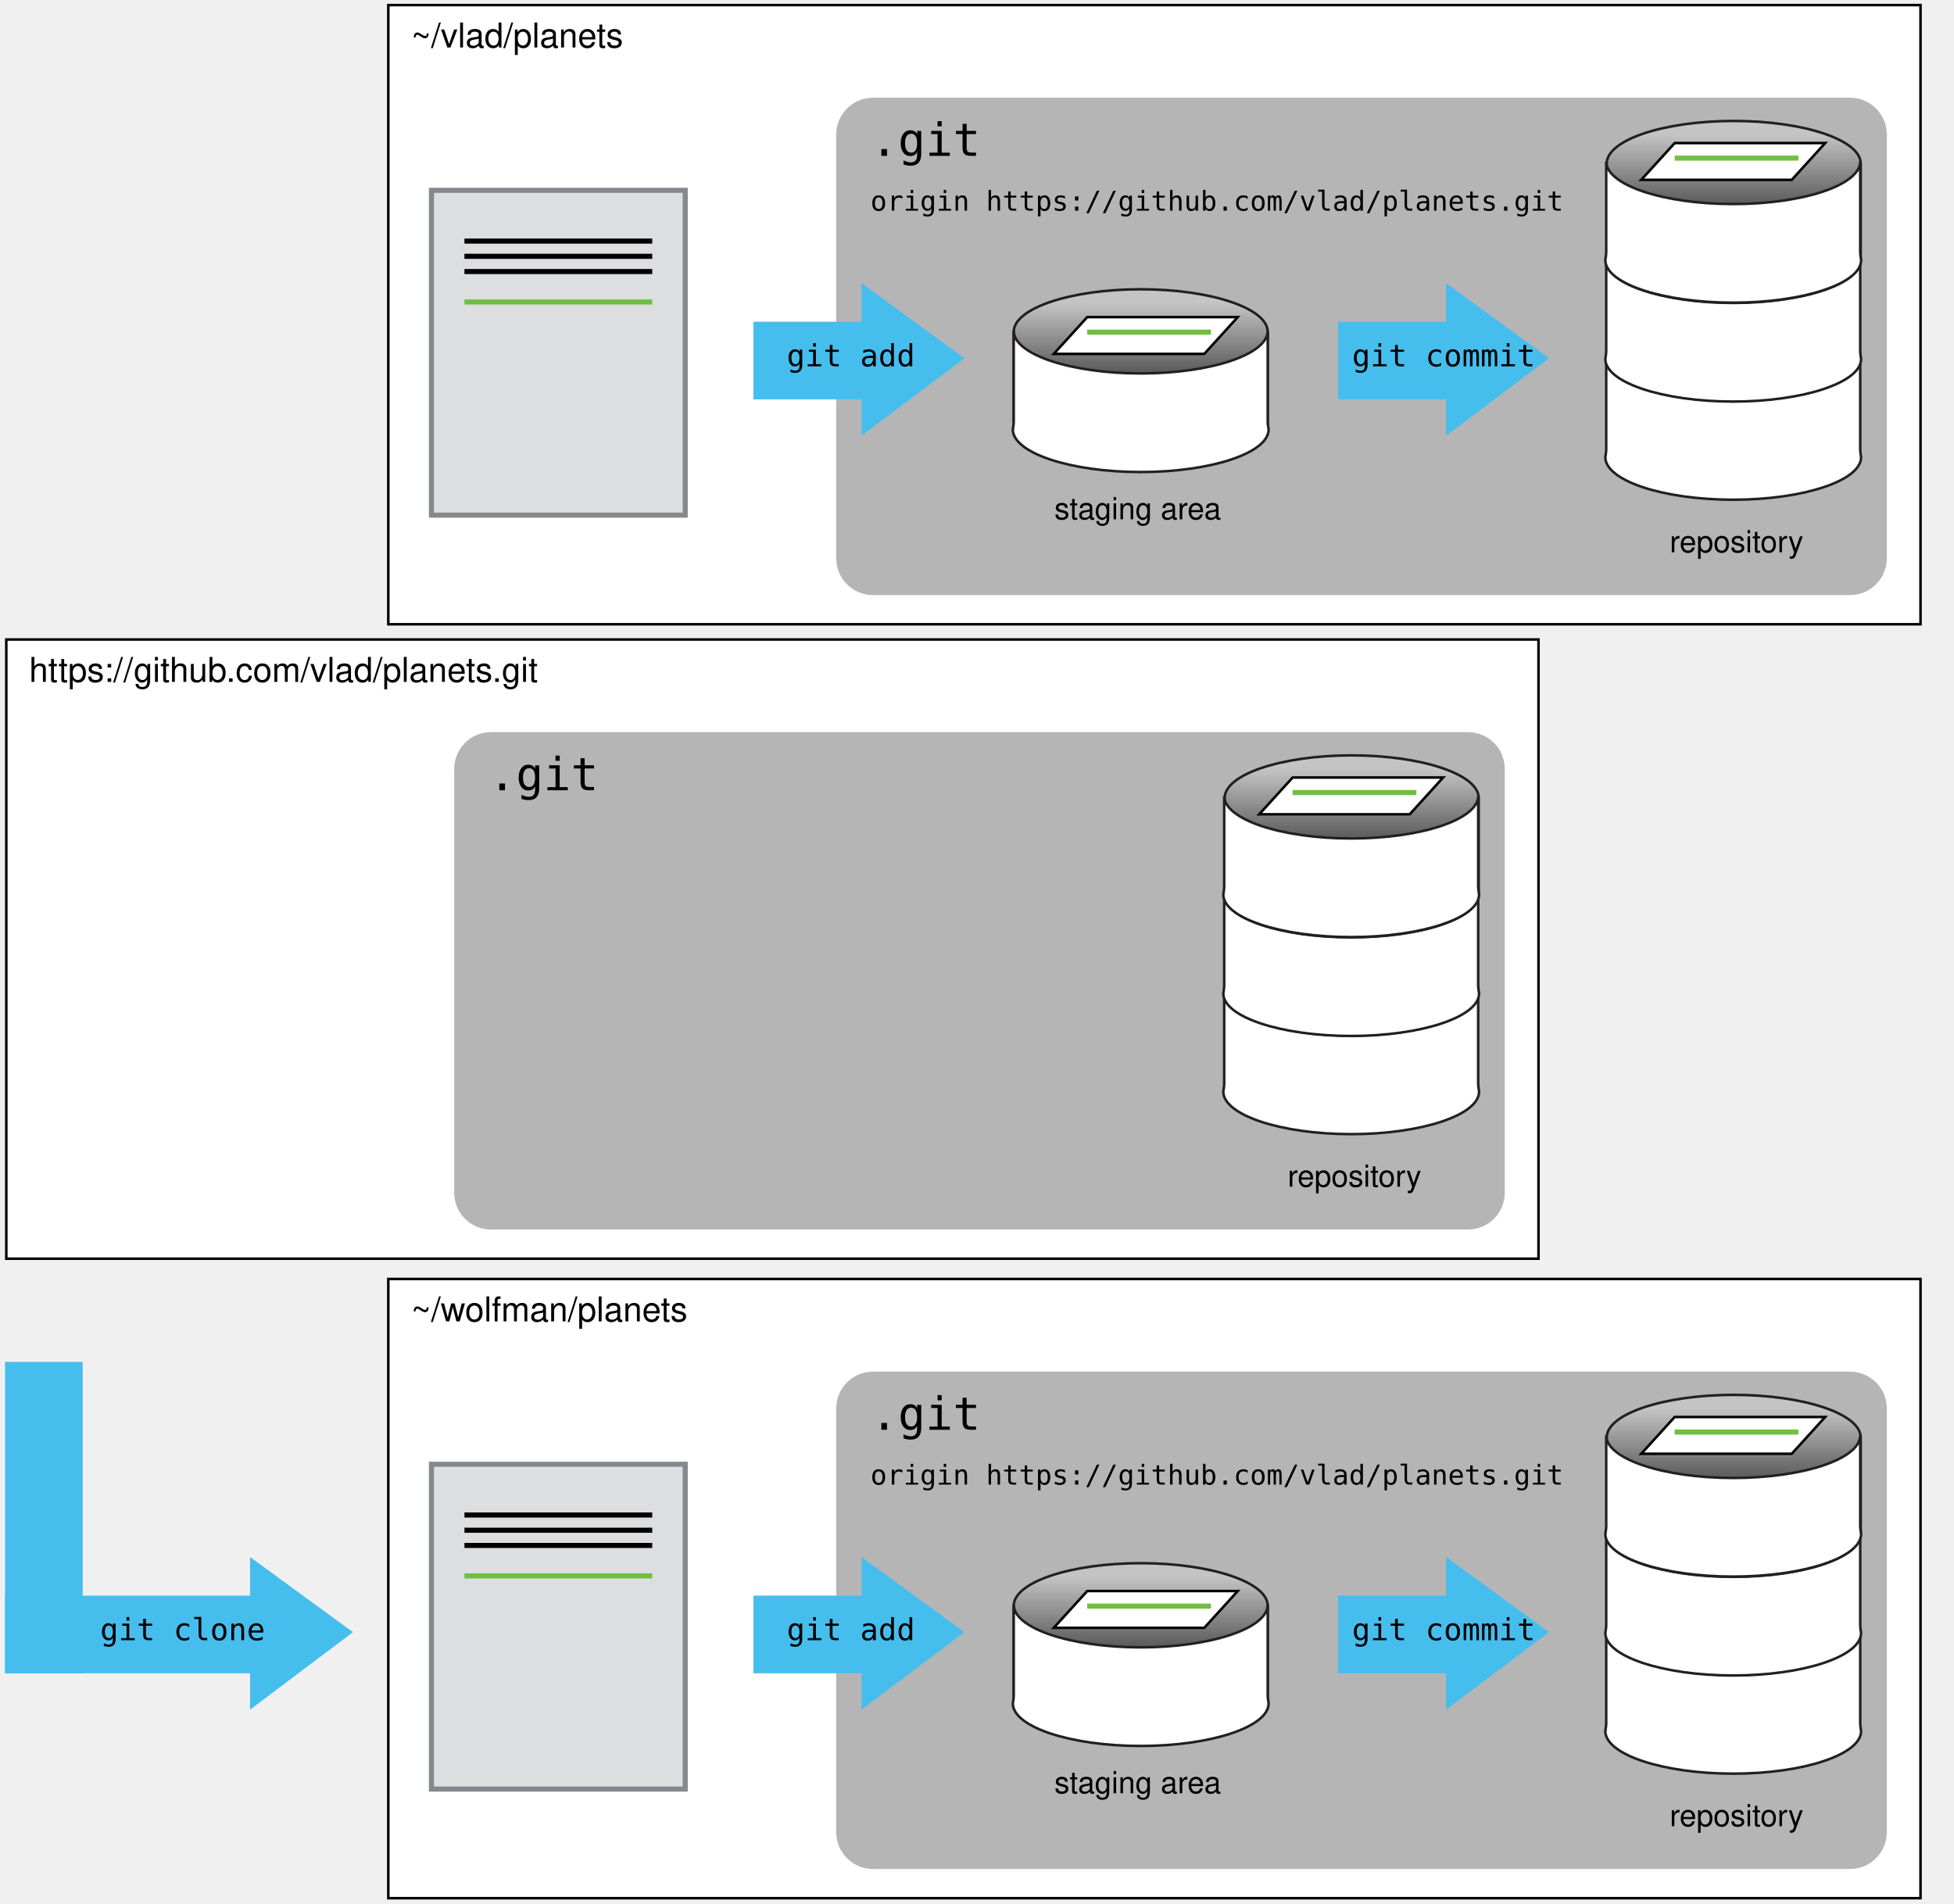
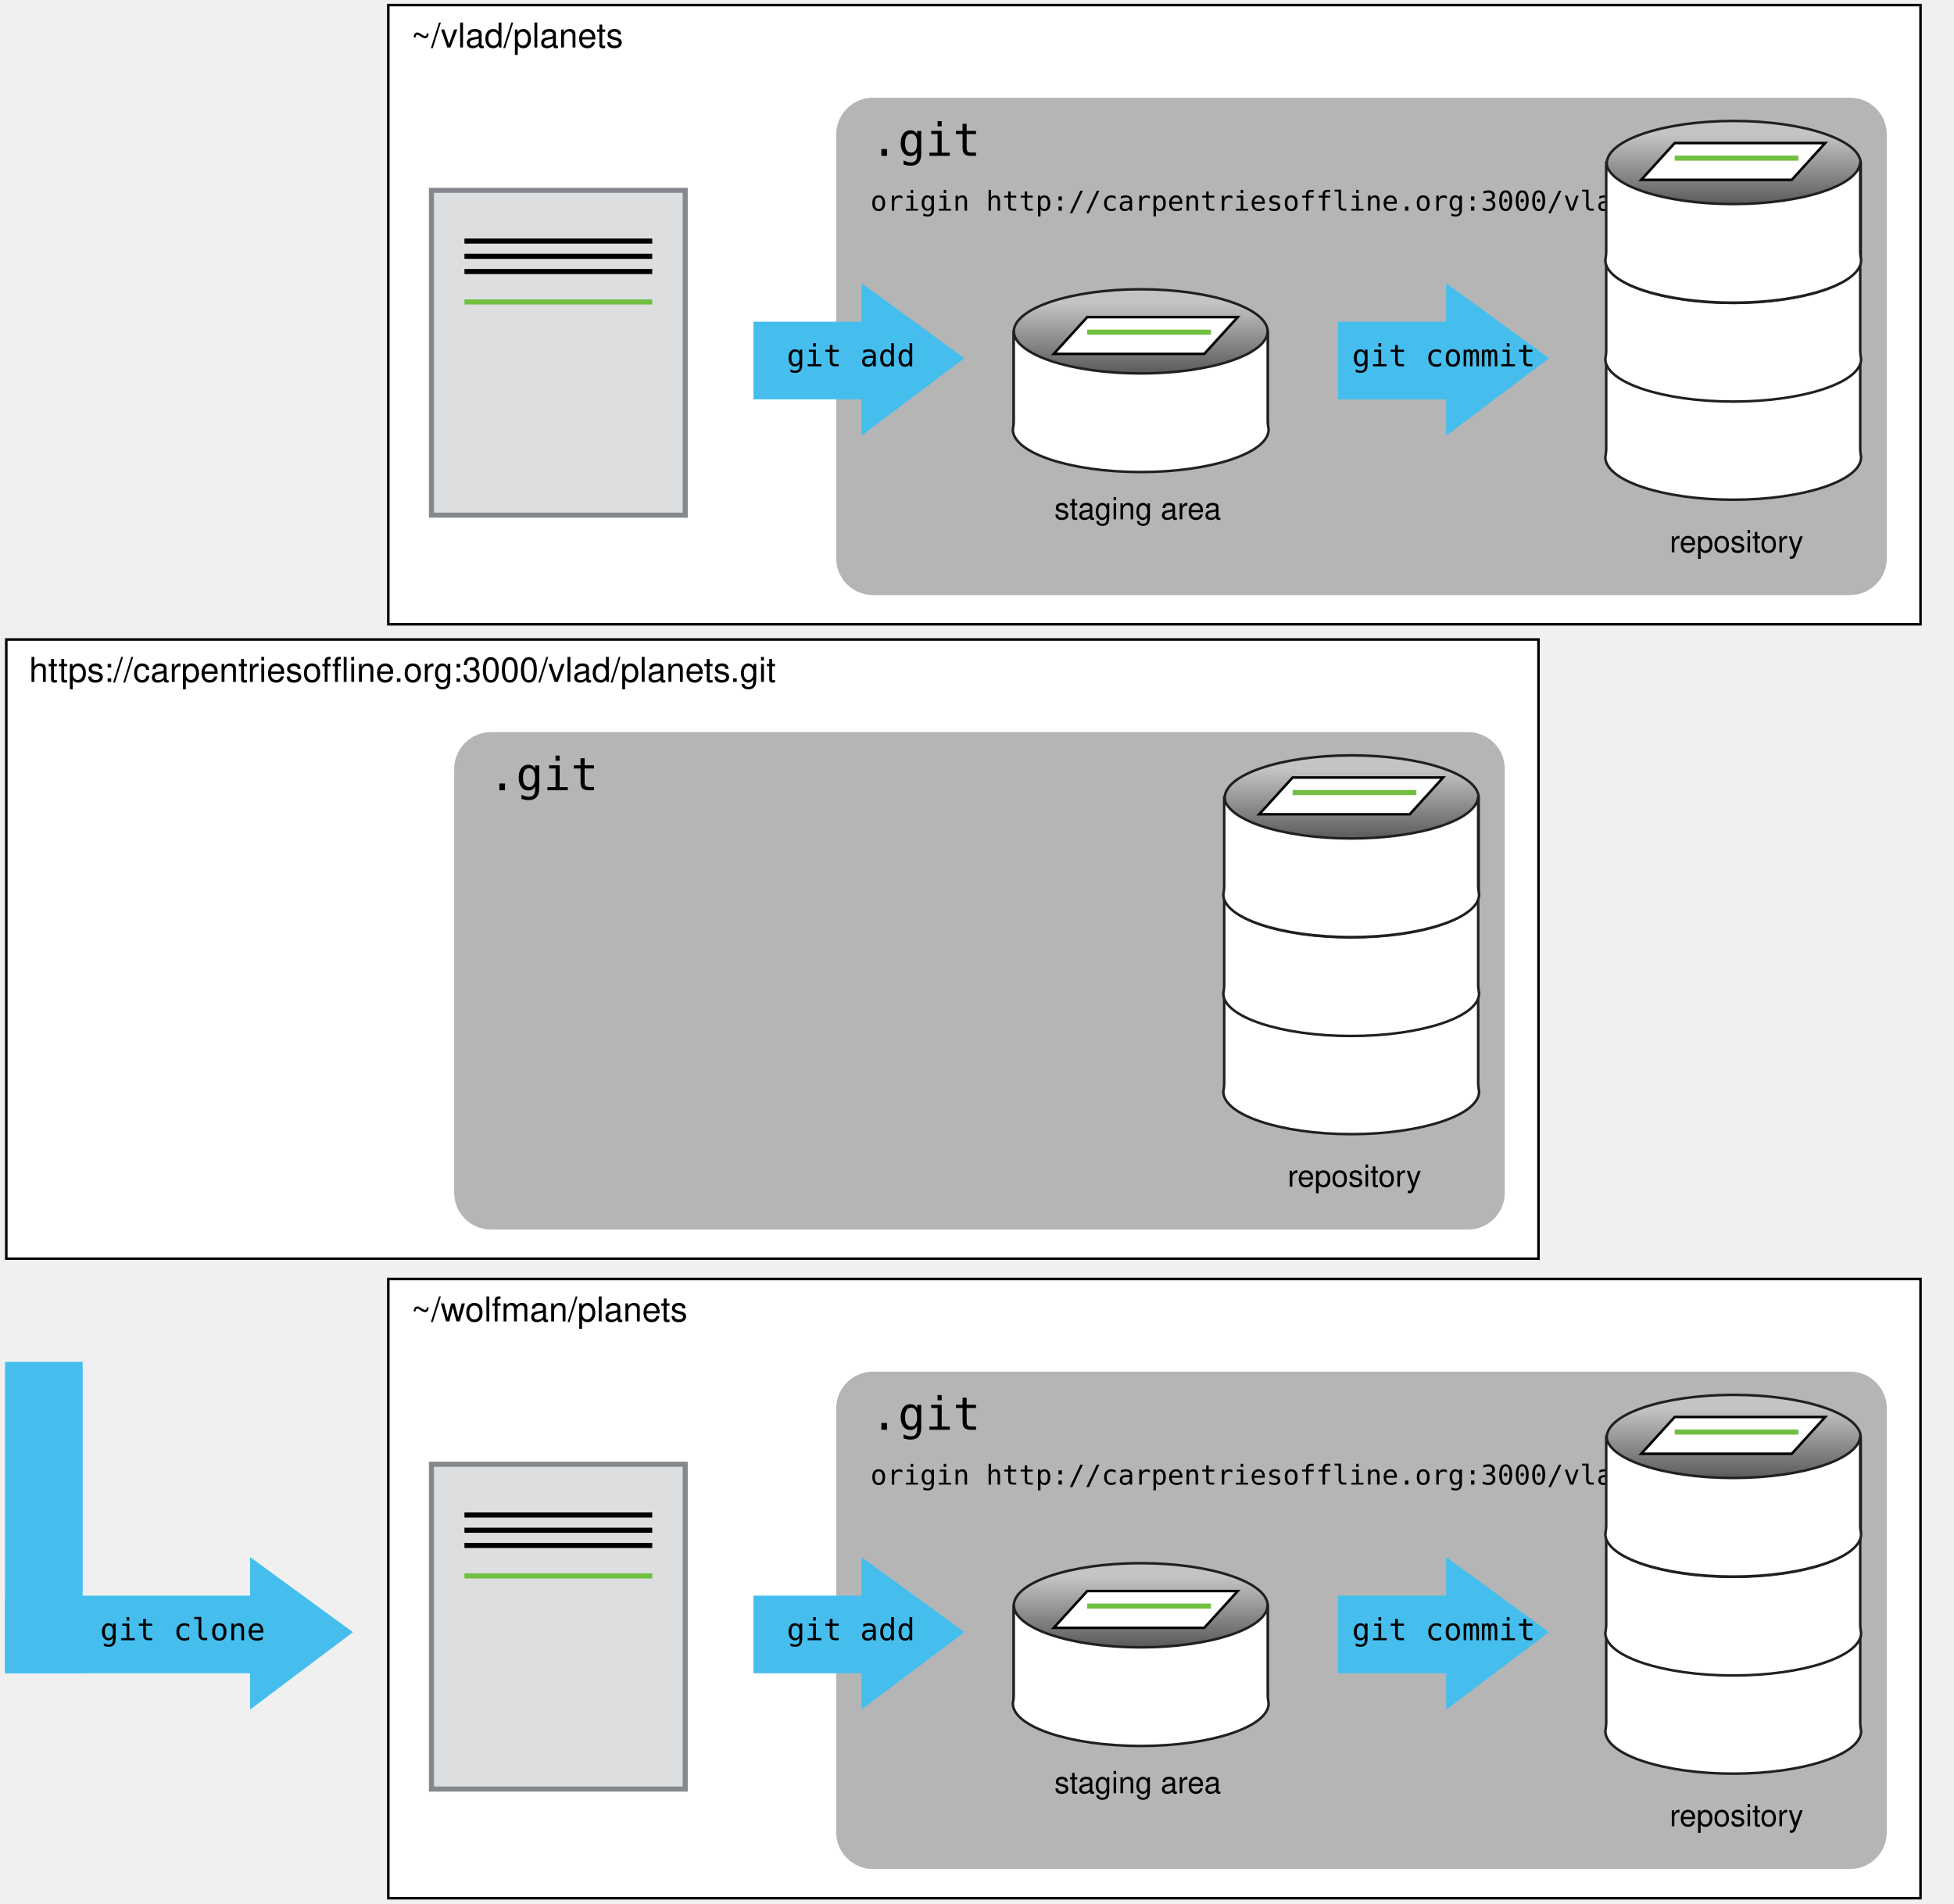
<svg xmlns="http://www.w3.org/2000/svg" xmlns:xlink="http://www.w3.org/1999/xlink" version="1.1" x="0px" y="0px" width="770" height="750" viewBox="0 0 770 750" enable-background="new 0 0 622 452" xml:space="preserve" id="svg4593">
  <defs id="defs4776">
    <linearGradient y2="363.473" x2="480.357" y1="334.872" x1="480.357" gradientUnits="userSpaceOnUse" id="SVGID_1_" gradientTransform="translate(279.4359,-47.97182)">
      <stop id="stop4613" style="stop-color:#C4C4C4" offset="0.098" />
      <stop id="stop4615" style="stop-color:#686868" offset="0.533" />
      <stop id="stop4617" style="stop-color:#000000" offset="1" />
    </linearGradient>
    <linearGradient xlink:href="#SVGID_3_" id="linearGradient5073" gradientUnits="userSpaceOnUse" x1="537.177" y1="57.66" x2="537.177" y2="112.913" />
    <linearGradient xlink:href="#SVGID_3_" id="linearGradient5457" gradientUnits="userSpaceOnUse" x1="537.177" y1="57.66" x2="537.177" y2="112.913" />
    <linearGradient xlink:href="#SVGID_2_" id="linearGradient10592" gradientUnits="userSpaceOnUse" x1="303.499" y1="123.986" x2="303.499" y2="179.235" />
    <linearGradient xlink:href="#SVGID_3_" id="linearGradient10594" gradientUnits="userSpaceOnUse" x1="537.177" y1="57.66" x2="537.177" y2="112.913" />
    <linearGradient xlink:href="#SVGID_2_" id="linearGradient10905" gradientUnits="userSpaceOnUse" x1="303.499" y1="123.986" x2="303.499" y2="179.235" />
  </defs>
  <text xml:space="preserve" style="font-style:normal;font-variant:normal;font-weight:normal;font-stretch:normal;font-size:12px;line-height:125%;font-family:Monospace;-inkscape-font-specification:Monospace;text-align:start;letter-spacing:0px;word-spacing:0px;writing-mode:lr-tb;text-anchor:start;fill:#000000;fill-opacity:1;stroke:none;stroke-width:1px;stroke-linecap:butt;stroke-linejoin:miter;stroke-opacity:1" x="720.692" y="35.841" id="text4930">
    <tspan id="tspan4932" x="720.692" y="35.841" />
  </text>
  <g id="g10741" transform="translate(4.5000001e-7,-1)">
    <g id="g10396">
      <rect style="fill:#ffffff;stroke:#000000;stroke-miterlimit:10" id="rect4596" height="244" width="603.785" stroke-miterlimit="10" y="3" x="153.02" />
      <g id="Layer_5" transform="translate(146.0202,-9)">
        <g id="g4654">
          <path stroke-miterlimit="10" d="m 598,63 c 0,-8.284 -6.716,-15 -15,-15 l -385,0 c -8.284,0 -15,6.716 -15,15 l 0,167 c 0,8.284 6.716,15 15,15 l 385,0 c 8.284,0 15,-6.716 15,-15 l 0,-167 z" id="path4656" style="fill:#b5b5b5;stroke:#ffffff;stroke-miterlimit:10" />
          <rect x="197" y="59" width="425" height="70.269" id="rect4658" style="fill:none" />
          <text transform="translate(197,71.4199)" id="text4660">
            <tspan x="0" y="0" font-size="18" id="tspan4662" style="font-size:18px;font-family:Consolas">.git</tspan>
-             <tspan x="0" y="21.6" font-size="10.8" id="tspan4664" style="font-size:10.8px;font-family:Consolas">origin https://github.com/vlad/planets.git</tspan>
+             <tspan x="0" y="21.6" font-size="10.8" id="tspan4664" style="font-size:10.8px;font-family:Consolas">origin http://carpentriesoffline.org:3000/vlad/planets.git</tspan>
          </text>
        </g>
        <rect x="16" y="19" width="195.585" height="24.449" id="rect4666" style="fill:none" />
        <text transform="translate(16,28.707)" font-size="13.5" id="text4668" style="font-size:13.5px;font-family:Helvetica">~/vlad/planets</text>
      </g>
      <g id="Layer_1" transform="translate(146.0202,-9)">
        <g id="g4721">
          <rect x="24" y="85" width="100" height="128" id="rect4723" style="fill:#dcdee0" />
          <rect x="24" y="85" width="100" height="128" id="rect4725" style="fill:none;stroke:#85888d;stroke-width:2" />
          <line x1="37" y1="105" x2="111" y2="105" id="line4727" style="fill:none;stroke:#000000;stroke-width:2" />
          <line x1="37" y1="111" x2="111" y2="111" id="line4729" style="fill:none;stroke:#000000;stroke-width:2" />
          <line x1="37" y1="117" x2="111" y2="117" id="line4731" style="fill:none;stroke:#000000;stroke-width:2" />
          <line x1="37" y1="129" x2="111" y2="129" id="line4733" style="fill:none;stroke:#70bf41;stroke-width:2" />
        </g>
      </g>
      <rect style="fill:none" id="rect4742" height="14" width="52.743" y="137.069" x="310.02" />
      <g id="g5114" transform="translate(146.0202,-9)">
        <g id="g4736">
          <rect x="150.871" y="136.768" width="45.956" height="30.604" id="rect4738" style="fill:#45beee" />
          <polygon points="234.02,151.163 193.467,121.571 193.467,181.695 " id="polygon4740" style="fill:#45beee" />
        </g>
        <text y="154.35" x="164" font-size="12" id="text4744" style="font-size:12px;font-family:Consolas">git add</text>
      </g>
      <rect style="fill:none" id="rect4752" height="14" width="85.542" y="137.069" x="523" />
      <g id="g5108" transform="translate(146.0202,-9)">
        <g id="g4746">
          <rect x="381.251" y="136.768" width="45.956" height="30.604" id="rect4748" style="fill:#45beee" />
          <polygon points="464.399,151.163 423.847,121.571 423.847,181.695 " id="polygon4750" style="fill:#45beee" />
        </g>
        <text y="154.35" x="386.764" font-size="12" id="text4754" style="font-size:12px;font-family:Consolas">git commit</text>
      </g>
      <rect style="fill:none" id="rect4766" height="17" width="147" y="197" x="375.02" />
      <g id="g5093" transform="translate(146.0202,-9)">
        <g id="Layer_3">
          <g id="g4671">
            <linearGradient y2="179.235" x2="303.499" y1="123.986" x1="303.499" gradientUnits="userSpaceOnUse" id="SVGID_2_">
              <stop id="stop4674" style="stop-color:#C4C4C4" offset="0.098" />
              <stop id="stop4676" style="stop-color:#686868" offset="0.533" />
              <stop id="stop4678" style="stop-color:#000000" offset="1" />
            </linearGradient>
            <path id="path4680" d="m 253.453,178.205 c 0,-9.264 22.404,-16.777 50.047,-16.777 27.643,0 50.045,7.514 50.045,16.777 l 0,1.029 c 0,0 0,-2.115 0,-3.117 0,-1.007 0,-35.745 0,-35.745 l 0,0.394 c 0,-9.27 -22.402,-16.78 -50.045,-16.78 -27.643,0 -50.047,7.51 -50.047,16.78 l 0,-0.394 c 0,0 0,34.519 0,35.733 0,1.205 0,3.129 0,3.129 l 0,-1.029 z" stroke-miterlimit="10" style="fill:url(#linearGradient10905);stroke:#231f20;stroke-miterlimit:10" />
            <g id="g4682">
              <path id="path4684" d="m 353.545,140.373 c 0,0 0,34.738 0,35.745 0,1.002 0.355,3.117 0.355,3.117 0,9.27 -22.758,16.779 -50.4,16.779 -27.642,0 -50.4,-7.51 -50.4,-16.779 0,0 0.354,-1.924 0.354,-3.129 0,-1.214 0,-35.733 0,-35.733 0,9.274 22.404,16.785 50.047,16.785 27.643,0 50.044,-7.511 50.044,-16.785 z" stroke-miterlimit="10" style="fill:#ffffff;stroke:#231f20;stroke-miterlimit:10" />
            </g>
          </g>
          <g id="g4686">
            <polygon id="polygon4688" points="341.719,134.965 282.411,134.965 269.235,149.459 328.542,149.459 " stroke-miterlimit="10" style="fill:#ffffff;stroke:#000000;stroke-miterlimit:10" />
            <line id="line4690" y2="140.894" x2="331.165" y1="140.894" x1="282.411" style="fill:none;stroke:#70bf41;stroke-width:2" />
          </g>
        </g>
        <text y="214.628" x="269.477" font-size="12" id="text4768" style="font-size:12px;font-family:Helvetica">staging area</text>
      </g>
      <rect style="fill:none" id="rect4770" height="17" width="147" y="210" x="610.805" />
      <g id="g5075" transform="translate(146.0202,-9)">
        <g id="Layer_4">
          <linearGradient y2="112.913" x2="537.177" y1="57.66" x1="537.177" gradientUnits="userSpaceOnUse" id="SVGID_3_">
            <stop id="stop4694" style="stop-color:#C4C4C4" offset="0.098" />
            <stop id="stop4696" style="stop-color:#686868" offset="0.533" />
            <stop id="stop4698" style="stop-color:#000000" offset="1" />
          </linearGradient>
          <path id="path4700" d="m 487.13,111.882 c 0,-9.268 22.407,-16.781 50.047,-16.781 27.641,0 50.047,7.513 50.047,16.781 l 0,1.03 c 0,0 0,-2.118 0,-3.121 0,-1.003 0,-35.739 0,-35.739 l 0,0.388 c 0,-9.268 -22.406,-16.781 -50.047,-16.781 -27.64,0 -50.047,7.513 -50.047,16.781 l 0,-0.388 c 0,0 0,34.519 0,35.728 0,1.209 0,3.132 0,3.132 l 0,-1.03 z" stroke-miterlimit="10" style="fill:url(#linearGradient5457);stroke:#231f20;stroke-miterlimit:10" />
          <g id="g4702">
            <path id="path4704" d="m 587.021,151.283 c 0,0 0,34.738 0,35.74 0,1.002 0.354,3.121 0.354,3.121 0,9.268 -22.76,16.779 -50.4,16.779 -27.64,0 -50.399,-7.512 -50.399,-16.779 0,0 0.353,-1.924 0.353,-3.133 0,-1.209 0,-35.729 0,-35.729 0,9.268 22.407,16.781 50.047,16.781 27.638,0.001 50.045,-7.512 50.045,-16.78 z" stroke-miterlimit="10" style="fill:#ffffff;stroke:#231f20;stroke-miterlimit:10" />
          </g>
          <g id="g4706">
            <path id="path4708" d="m 587.021,112.601 c 0,0 0,34.736 0,35.739 0,1.002 0.354,3.121 0.354,3.121 0,9.268 -22.76,16.779 -50.4,16.779 -27.64,0 -50.399,-7.512 -50.399,-16.779 0,0 0.353,-1.923 0.353,-3.132 0,-1.209 0,-35.728 0,-35.728 0,9.268 22.407,16.78 50.047,16.78 27.638,0 50.045,-7.512 50.045,-16.78 z" stroke-miterlimit="10" style="fill:#ffffff;stroke:#231f20;stroke-miterlimit:10" />
          </g>
          <g id="g4710">
            <path id="path4712" d="m 587.021,73.628 c 0,0 0,34.737 0,35.739 0,1.002 0.354,3.12 0.354,3.12 0,9.269 -22.76,16.781 -50.4,16.781 -27.64,0 -50.399,-7.513 -50.399,-16.781 0,0 0.353,-1.922 0.353,-3.131 0,-1.209 0,-35.728 0,-35.728 0,9.268 22.407,16.78 50.047,16.78 27.638,0.001 50.045,-7.512 50.045,-16.78 z" stroke-miterlimit="10" style="fill:#ffffff;stroke:#231f20;stroke-miterlimit:10" />
          </g>
          <g id="g4714">
            <polygon id="polygon4716" points="573.216,66.381 513.908,66.381 500.732,80.875 560.039,80.875 " stroke-miterlimit="10" style="fill:#ffffff;stroke:#000000;stroke-miterlimit:10" />
            <line id="line4718" y2="72.311" x2="562.662" y1="72.311" x1="513.908" style="fill:none;stroke:#70bf41;stroke-width:2" />
          </g>
        </g>
        <text y="227.628" x="511.941" font-size="12" id="text4772" style="font-size:12px;font-family:Helvetica">repository</text>
      </g>
      <rect x="610.805" y="210" width="147" height="17" id="rect4977" style="fill:none" />
    </g>
    <g transform="translate(-4.520231,-9)" id="g5196">
      <rect x="7" y="262" stroke-miterlimit="10" width="603.785" height="244" id="rect4811" style="fill:#ffffff;stroke:#000000;stroke-miterlimit:10" />
      <path id="path4817" d="m 598,313 c 0,-8.284 -6.716,-15 -15,-15 l -385,0 c -8.284,0 -15,6.716 -15,15 l 0,167 c 0,8.284 6.716,15 15,15 l 385,0 c 8.284,0 15,-6.716 15,-15 l 0,-167 z" stroke-miterlimit="10" style="fill:#b5b5b5;stroke:#ffffff;stroke-miterlimit:10" />
      <rect id="rect4819" height="70.269" width="425" y="309" x="197" style="fill:none" />
      <text id="text4821" x="197" y="321.42">
        <tspan id="tspan4823" font-size="18" y="321.42" x="197" style="font-size:18px;font-family:Consolas">.git</tspan>
        <tspan id="tspan4825" font-size="10.8" y="343.02" x="197" style="font-size:10.8px;font-family:Consolas" />
      </text>
      <rect style="fill:none" x="16" y="269" width="195.585" height="24.449" id="rect4827" />
-       <text style="font-size:13.5px;font-family:Helvetica" font-size="13.5" id="text4829" x="16" y="278.707">https://github.com/vlad/planets.git</text>
+       <text style="font-size:13.5px;font-family:Helvetica" font-size="13.5" id="text4829" x="16" y="278.707">https://carpentriesoffline.org:3000/vlad/planets.git</text>
      <g id="g5055" transform="translate(0,250)">
        <g id="g5023">
          <linearGradient id="linearGradient5025" gradientUnits="userSpaceOnUse" x1="537.177" y1="57.66" x2="537.177" y2="112.913">
            <stop offset="0.098" style="stop-color:#C4C4C4" id="stop5027" />
            <stop offset="0.533" style="stop-color:#686868" id="stop5029" />
            <stop offset="1" style="stop-color:#000000" id="stop5031" />
          </linearGradient>
          <path stroke-miterlimit="10" d="m 487.13,111.882 c 0,-9.268 22.407,-16.781 50.047,-16.781 27.641,0 50.047,7.513 50.047,16.781 l 0,1.03 c 0,0 0,-2.118 0,-3.121 0,-1.003 0,-35.739 0,-35.739 l 0,0.388 c 0,-9.268 -22.406,-16.781 -50.047,-16.781 -27.64,0 -50.047,7.513 -50.047,16.781 l 0,-0.388 c 0,0 0,34.519 0,35.728 0,1.209 0,3.132 0,3.132 l 0,-1.03 z" id="path5033" style="fill:url(#linearGradient5073);stroke:#231f20;stroke-miterlimit:10" />
          <g id="g5035">
            <path stroke-miterlimit="10" d="m 587.021,151.283 c 0,0 0,34.738 0,35.74 0,1.002 0.354,3.121 0.354,3.121 0,9.268 -22.76,16.779 -50.4,16.779 -27.64,0 -50.399,-7.512 -50.399,-16.779 0,0 0.353,-1.924 0.353,-3.133 0,-1.209 0,-35.729 0,-35.729 0,9.268 22.407,16.781 50.047,16.781 27.638,0.001 50.045,-7.512 50.045,-16.78 z" id="path5037" style="fill:#ffffff;stroke:#231f20;stroke-miterlimit:10" />
          </g>
          <g id="g5039">
            <path stroke-miterlimit="10" d="m 587.021,112.601 c 0,0 0,34.736 0,35.739 0,1.002 0.354,3.121 0.354,3.121 0,9.268 -22.76,16.779 -50.4,16.779 -27.64,0 -50.399,-7.512 -50.399,-16.779 0,0 0.353,-1.923 0.353,-3.132 0,-1.209 0,-35.728 0,-35.728 0,9.268 22.407,16.78 50.047,16.78 27.638,0 50.045,-7.512 50.045,-16.78 z" id="path5041" style="fill:#ffffff;stroke:#231f20;stroke-miterlimit:10" />
          </g>
          <g id="g5043">
            <path stroke-miterlimit="10" d="m 587.021,73.628 c 0,0 0,34.737 0,35.739 0,1.002 0.354,3.12 0.354,3.12 0,9.269 -22.76,16.781 -50.4,16.781 -27.64,0 -50.399,-7.513 -50.399,-16.781 0,0 0.353,-1.922 0.353,-3.131 0,-1.209 0,-35.728 0,-35.728 0,9.268 22.407,16.78 50.047,16.78 27.638,0.001 50.045,-7.512 50.045,-16.78 z" id="path5045" style="fill:#ffffff;stroke:#231f20;stroke-miterlimit:10" />
          </g>
          <g id="g5047">
            <polygon stroke-miterlimit="10" points="513.908,66.381 500.732,80.875 560.039,80.875 573.216,66.381 " id="polygon5049" style="fill:#ffffff;stroke:#000000;stroke-miterlimit:10" />
            <line x1="513.908" y1="72.311" x2="562.662" y2="72.311" id="line5051" style="fill:none;stroke:#70bf41;stroke-width:2" />
          </g>
        </g>
        <text style="font-size:12px;font-family:Helvetica" id="text5053" font-size="12" x="511.941" y="227.628">repository</text>
      </g>
      <rect style="fill:none" id="rect4762" height="14" width="165.548" transform="matrix(0.9804651,0.196693,-0.196693,0.9804651,0,0)" y="272.824" x="200.719" />
    </g>
    <g id="g10670">
      <g id="g10664">
        <rect style="fill:#45beee" id="rect5294" height="30.604" width="122.711" y="-32.584" x="537.661" transform="matrix(0,1,-1,0,0,0)" />
        <rect x="1.98" y="629.768" width="99.924" height="30.604" id="rect5124" style="fill:#45beee" />
        <polygon transform="translate(-325.3029,493)" points="464.399,151.163 423.847,121.571 423.847,181.695 " id="polygon5126" style="fill:#45beee" />
        <text style="font-size:12px;font-family:Consolas" id="text5128" font-size="12" x="39.461" y="647.35">git clone</text>
      </g>
      <rect x="153.02" y="505" stroke-miterlimit="10" width="603.785" height="244" id="rect10464" style="fill:#ffffff;stroke:#000000;stroke-miterlimit:10" />
      <g transform="translate(146.0202,493)" id="g10466">
        <g id="g10468">
          <path style="fill:#b5b5b5;stroke:#ffffff;stroke-miterlimit:10" id="path10470" d="m 598,63 c 0,-8.284 -6.716,-15 -15,-15 l -385,0 c -8.284,0 -15,6.716 -15,15 l 0,167 c 0,8.284 6.716,15 15,15 l 385,0 c 8.284,0 15,-6.716 15,-15 l 0,-167 z" stroke-miterlimit="10" />
          <rect style="fill:none" id="rect10472" height="70.269" width="425" y="59" x="197" />
          <text id="text10474" transform="translate(197,71.4199)">
            <tspan style="font-size:18px;font-family:Consolas" id="tspan10476" font-size="18" y="0" x="0">.git</tspan>
-             <tspan style="font-size:10.8px;font-family:Consolas" id="tspan10478" font-size="10.8" y="21.6" x="0">origin https://github.com/vlad/planets.git</tspan>
+             <tspan style="font-size:10.8px;font-family:Consolas" id="tspan10478" font-size="10.8" y="21.6" x="0">origin http://carpentriesoffline.org:3000/vlad/planets.git</tspan>
          </text>
        </g>
        <rect style="fill:none" id="rect10480" height="24.449" width="195.585" y="19" x="16" />
        <text style="font-size:13.5px;font-family:Helvetica" id="text10482" font-size="13.5" transform="translate(16,28.707)">~/wolfman/planets</text>
      </g>
      <g transform="translate(146.0202,493)" id="g10484">
        <g id="g10486">
          <rect style="fill:#dcdee0" id="rect10488" height="128" width="100" y="85" x="24" />
          <rect style="fill:none;stroke:#85888d;stroke-width:2" id="rect10490" height="128" width="100" y="85" x="24" />
          <line style="fill:none;stroke:#000000;stroke-width:2" id="line10492" y2="105" x2="111" y1="105" x1="37" />
          <line style="fill:none;stroke:#000000;stroke-width:2" id="line10494" y2="111" x2="111" y1="111" x1="37" />
          <line style="fill:none;stroke:#000000;stroke-width:2" id="line10496" y2="117" x2="111" y1="117" x1="37" />
          <line style="fill:none;stroke:#70bf41;stroke-width:2" id="line10498" y2="129" x2="111" y1="129" x1="37" />
        </g>
      </g>
      <rect x="310.02" y="639.069" width="52.743" height="14" id="rect10500" style="fill:none" />
      <g transform="translate(146.0202,493)" id="g10502">
        <g id="g10504">
          <rect style="fill:#45beee" id="rect10506" height="30.604" width="45.956" y="136.768" x="150.871" />
          <polygon style="fill:#45beee" id="polygon10508" points="193.467,121.571 193.467,181.695 234.02,151.163 " />
        </g>
        <text style="font-size:12px;font-family:Consolas" id="text10510" font-size="12" x="164" y="154.35">git add</text>
      </g>
      <rect x="523" y="639.069" width="85.542" height="14" id="rect10512" style="fill:none" />
      <g transform="translate(146.0202,493)" id="g10514">
        <g id="g10516">
          <rect style="fill:#45beee" id="rect10518" height="30.604" width="45.956" y="136.768" x="381.251" />
          <polygon style="fill:#45beee" id="polygon10520" points="423.847,121.571 423.847,181.695 464.399,151.163 " />
        </g>
        <text style="font-size:12px;font-family:Consolas" id="text10522" font-size="12" x="386.764" y="154.35">git commit</text>
      </g>
      <rect x="375.02" y="699" width="147" height="17" id="rect10524" style="fill:none" />
      <g transform="translate(146.0202,493)" id="g10526">
        <g id="g10528">
          <g id="g10530">
            <linearGradient id="linearGradient10532" gradientUnits="userSpaceOnUse" x1="303.499" y1="123.986" x2="303.499" y2="179.235">
              <stop offset="0.098" style="stop-color:#C4C4C4" id="stop10534" />
              <stop offset="0.533" style="stop-color:#686868" id="stop10536" />
              <stop offset="1" style="stop-color:#000000" id="stop10538" />
            </linearGradient>
            <path style="fill:url(#linearGradient10592);stroke:#231f20;stroke-miterlimit:10" stroke-miterlimit="10" d="m 253.453,178.205 c 0,-9.264 22.404,-16.777 50.047,-16.777 27.643,0 50.045,7.514 50.045,16.777 l 0,1.029 c 0,0 0,-2.115 0,-3.117 0,-1.007 0,-35.745 0,-35.745 l 0,0.394 c 0,-9.27 -22.402,-16.78 -50.045,-16.78 -27.643,0 -50.047,7.51 -50.047,16.78 l 0,-0.394 c 0,0 0,34.519 0,35.733 0,1.205 0,3.129 0,3.129 l 0,-1.029 z" id="path10540" />
            <g id="g10542">
              <path style="fill:#ffffff;stroke:#231f20;stroke-miterlimit:10" stroke-miterlimit="10" d="m 353.545,140.373 c 0,0 0,34.738 0,35.745 0,1.002 0.355,3.117 0.355,3.117 0,9.27 -22.758,16.779 -50.4,16.779 -27.642,0 -50.4,-7.51 -50.4,-16.779 0,0 0.354,-1.924 0.354,-3.129 0,-1.214 0,-35.733 0,-35.733 0,9.274 22.404,16.785 50.047,16.785 27.643,0 50.044,-7.511 50.044,-16.785 z" id="path10544" />
            </g>
          </g>
          <g id="g10546">
            <polygon style="fill:#ffffff;stroke:#000000;stroke-miterlimit:10" stroke-miterlimit="10" points="282.411,134.965 269.235,149.459 328.542,149.459 341.719,134.965 " id="polygon10548" />
            <line style="fill:none;stroke:#70bf41;stroke-width:2" x1="282.411" y1="140.894" x2="331.165" y2="140.894" id="line10550" />
          </g>
        </g>
        <text style="font-size:12px;font-family:Helvetica" id="text10552" font-size="12" x="269.477" y="214.628">staging area</text>
      </g>
      <rect x="610.805" y="712" width="147" height="17" id="rect10554" style="fill:none" />
      <g transform="translate(146.0202,493)" id="g10556">
        <g id="g10558">
          <linearGradient id="linearGradient10560" gradientUnits="userSpaceOnUse" x1="537.177" y1="57.66" x2="537.177" y2="112.913">
            <stop offset="0.098" style="stop-color:#C4C4C4" id="stop10562" />
            <stop offset="0.533" style="stop-color:#686868" id="stop10564" />
            <stop offset="1" style="stop-color:#000000" id="stop10566" />
          </linearGradient>
          <path style="fill:url(#linearGradient10594);stroke:#231f20;stroke-miterlimit:10" stroke-miterlimit="10" d="m 487.13,111.882 c 0,-9.268 22.407,-16.781 50.047,-16.781 27.641,0 50.047,7.513 50.047,16.781 l 0,1.03 c 0,0 0,-2.118 0,-3.121 0,-1.003 0,-35.739 0,-35.739 l 0,0.388 c 0,-9.268 -22.406,-16.781 -50.047,-16.781 -27.64,0 -50.047,7.513 -50.047,16.781 l 0,-0.388 c 0,0 0,34.519 0,35.728 0,1.209 0,3.132 0,3.132 l 0,-1.03 z" id="path10568" />
          <g id="g10570">
            <path style="fill:#ffffff;stroke:#231f20;stroke-miterlimit:10" stroke-miterlimit="10" d="m 587.021,151.283 c 0,0 0,34.738 0,35.74 0,1.002 0.354,3.121 0.354,3.121 0,9.268 -22.76,16.779 -50.4,16.779 -27.64,0 -50.399,-7.512 -50.399,-16.779 0,0 0.353,-1.924 0.353,-3.133 0,-1.209 0,-35.729 0,-35.729 0,9.268 22.407,16.781 50.047,16.781 27.638,0.001 50.045,-7.512 50.045,-16.78 z" id="path10572" />
          </g>
          <g id="g10574">
            <path style="fill:#ffffff;stroke:#231f20;stroke-miterlimit:10" stroke-miterlimit="10" d="m 587.021,112.601 c 0,0 0,34.736 0,35.739 0,1.002 0.354,3.121 0.354,3.121 0,9.268 -22.76,16.779 -50.4,16.779 -27.64,0 -50.399,-7.512 -50.399,-16.779 0,0 0.353,-1.923 0.353,-3.132 0,-1.209 0,-35.728 0,-35.728 0,9.268 22.407,16.78 50.047,16.78 27.638,0 50.045,-7.512 50.045,-16.78 z" id="path10576" />
          </g>
          <g id="g10578">
            <path style="fill:#ffffff;stroke:#231f20;stroke-miterlimit:10" stroke-miterlimit="10" d="m 587.021,73.628 c 0,0 0,34.737 0,35.739 0,1.002 0.354,3.12 0.354,3.12 0,9.269 -22.76,16.781 -50.4,16.781 -27.64,0 -50.399,-7.513 -50.399,-16.781 0,0 0.353,-1.922 0.353,-3.131 0,-1.209 0,-35.728 0,-35.728 0,9.268 22.407,16.78 50.047,16.78 27.638,0.001 50.045,-7.512 50.045,-16.78 z" id="path10580" />
          </g>
          <g id="g10582">
            <polygon style="fill:#ffffff;stroke:#000000;stroke-miterlimit:10" stroke-miterlimit="10" points="513.908,66.381 500.732,80.875 560.039,80.875 573.216,66.381 " id="polygon10584" />
            <line style="fill:none;stroke:#70bf41;stroke-width:2" x1="513.908" y1="72.311" x2="562.662" y2="72.311" id="line10586" />
          </g>
        </g>
        <text style="font-size:12px;font-family:Helvetica" id="text10588" font-size="12" x="511.941" y="227.628">repository</text>
      </g>
      <rect style="fill:none" id="rect10590" height="17" width="147" y="712" x="610.805" />
    </g>
  </g>
</svg>
